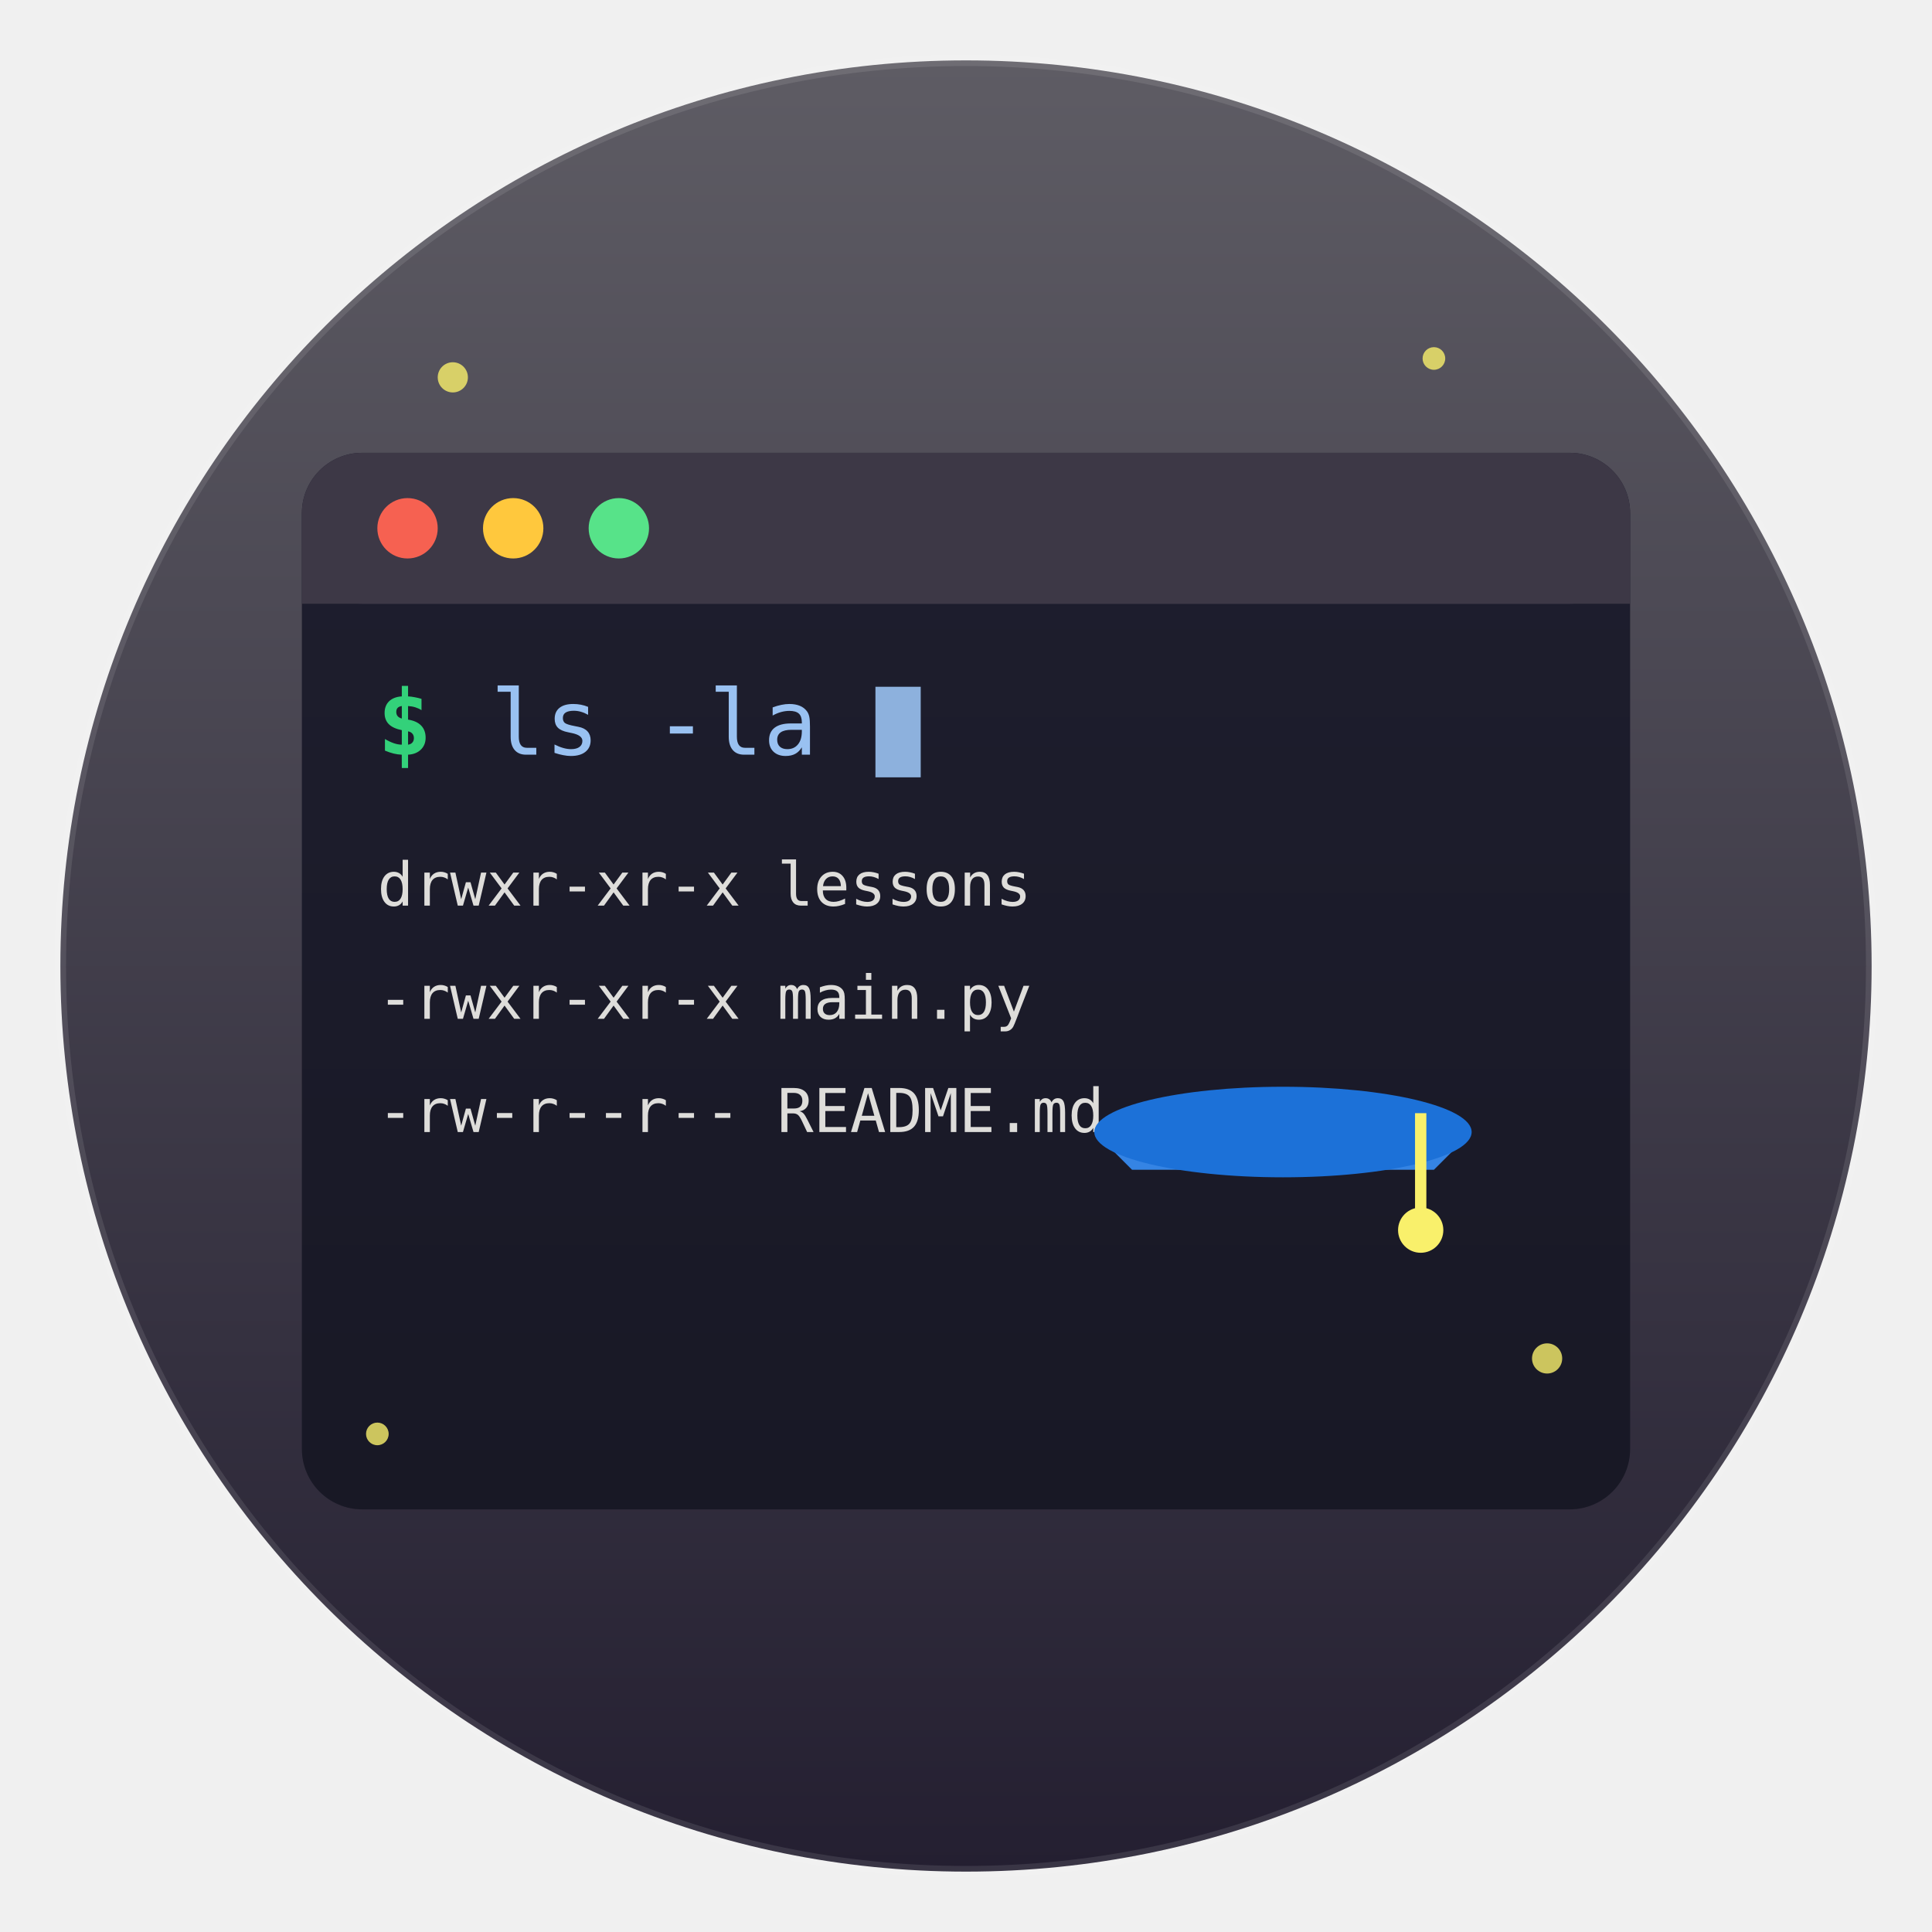
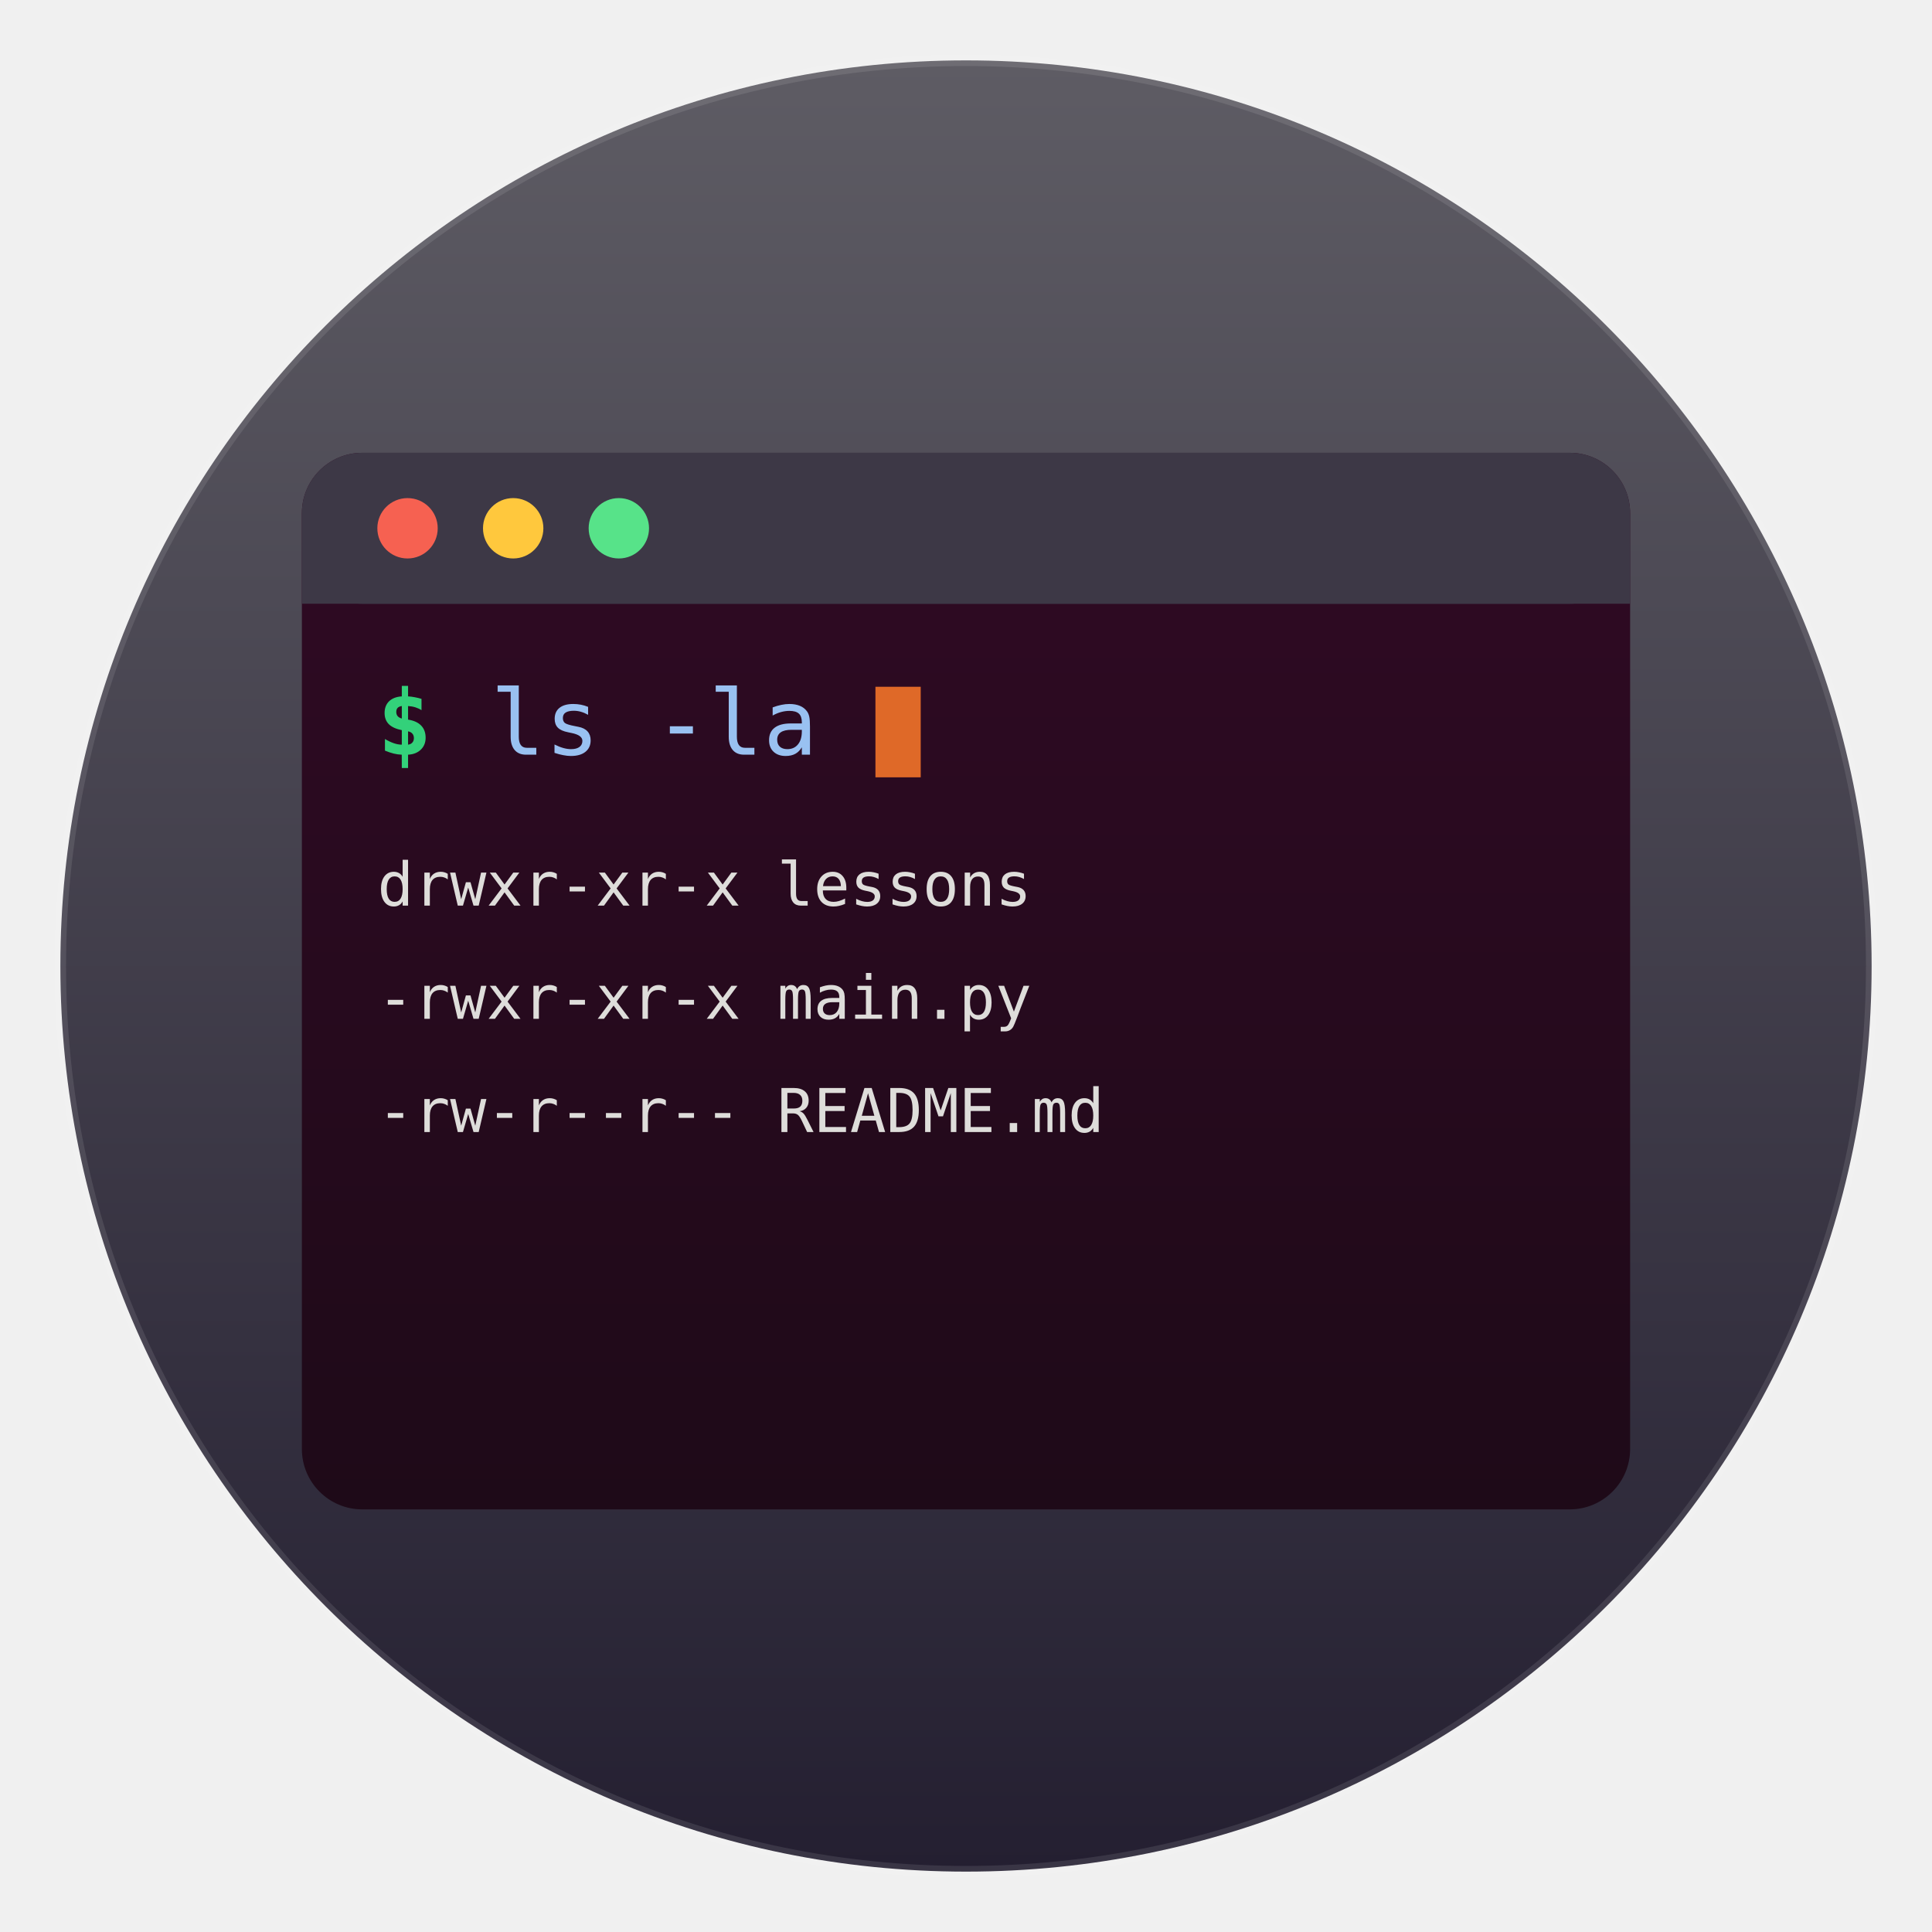
<svg xmlns="http://www.w3.org/2000/svg" width="512" height="512" viewBox="0 0 512 512">
  <defs>
    <linearGradient id="terminalGradient" x1="0%" y1="0%" x2="0%" y2="100%">
      <stop offset="0%" style="stop-color:#5e5c64;stop-opacity:1" />
      <stop offset="100%" style="stop-color:#241f31;stop-opacity:1" />
    </linearGradient>
    <linearGradient id="screenGradient" x1="0%" y1="0%" x2="0%" y2="100%">
-       <stop offset="0%" style="stop-color:#1e1e2e;stop-opacity:1" />
-       <stop offset="100%" style="stop-color:#181825;stop-opacity:1" />
-     </linearGradient>
-     <linearGradient id="highlightGradient" x1="0%" y1="0%" x2="100%" y2="0%">
-       <stop offset="0%" style="stop-color:#62a0ea;stop-opacity:1" />
-       <stop offset="100%" style="stop-color:#99c1f1;stop-opacity:1" />
+       <stop offset="0%" style="stop-color:#300a24;stop-opacity:1" />
+       <stop offset="100%" style="stop-color:#1e0a18;stop-opacity:1" />
    </linearGradient>
  </defs>
  <circle cx="256" cy="256" r="240" fill="url(#terminalGradient)" />
  <rect x="80" y="120" width="352" height="280" rx="16" fill="url(#screenGradient)" />
  <rect x="80" y="120" width="352" height="40" rx="16" fill="#3d3846" />
  <rect x="80" y="144" width="352" height="16" fill="#3d3846" />
  <circle cx="108" cy="140" r="8" fill="#f66151" />
  <circle cx="136" cy="140" r="8" fill="#ffc83d" />
  <circle cx="164" cy="140" r="8" fill="#57e389" />
  <text x="100" y="200" font-family="monospace" font-size="24" font-weight="bold" fill="#33d17a">$</text>
  <text x="130" y="200" font-family="monospace" font-size="24" fill="#99c1f1">ls -la</text>
  <text x="100" y="240" font-family="monospace" font-size="16" fill="#deddda">drwxr-xr-x lessons</text>
  <text x="100" y="270" font-family="monospace" font-size="16" fill="#deddda">-rwxr-xr-x main.py</text>
  <text x="100" y="300" font-family="monospace" font-size="16" fill="#deddda">-rw-r--r-- README.md</text>
-   <rect x="232" y="182" width="12" height="24" fill="#99c1f1" opacity="0.9" />
-   <g transform="translate(340, 300)">
-     <path d="M -50 0 L 50 0 L 40 10 L -40 10 Z" fill="#3584e4" />
-     <ellipse cx="0" cy="0" rx="50" ry="12" fill="#1c71d8" />
-     <rect x="35" y="-5" width="3" height="30" fill="#f9f06b" />
-     <circle cx="36.5" cy="26" r="6" fill="#f9f06b" />
-   </g>
-   <g fill="#f9f06b" opacity="0.8">
-     <circle cx="120" cy="100" r="4" />
-     <circle cx="380" cy="95" r="3" />
-     <circle cx="410" cy="360" r="4" />
-     <circle cx="100" cy="380" r="3" />
-   </g>
+   <rect x="232" y="182" width="12" height="24" fill="#f37329" opacity="0.9" />
  <circle cx="256" cy="256" r="240" fill="none" stroke="#ffffff" stroke-width="3" opacity="0.1" />
</svg>
